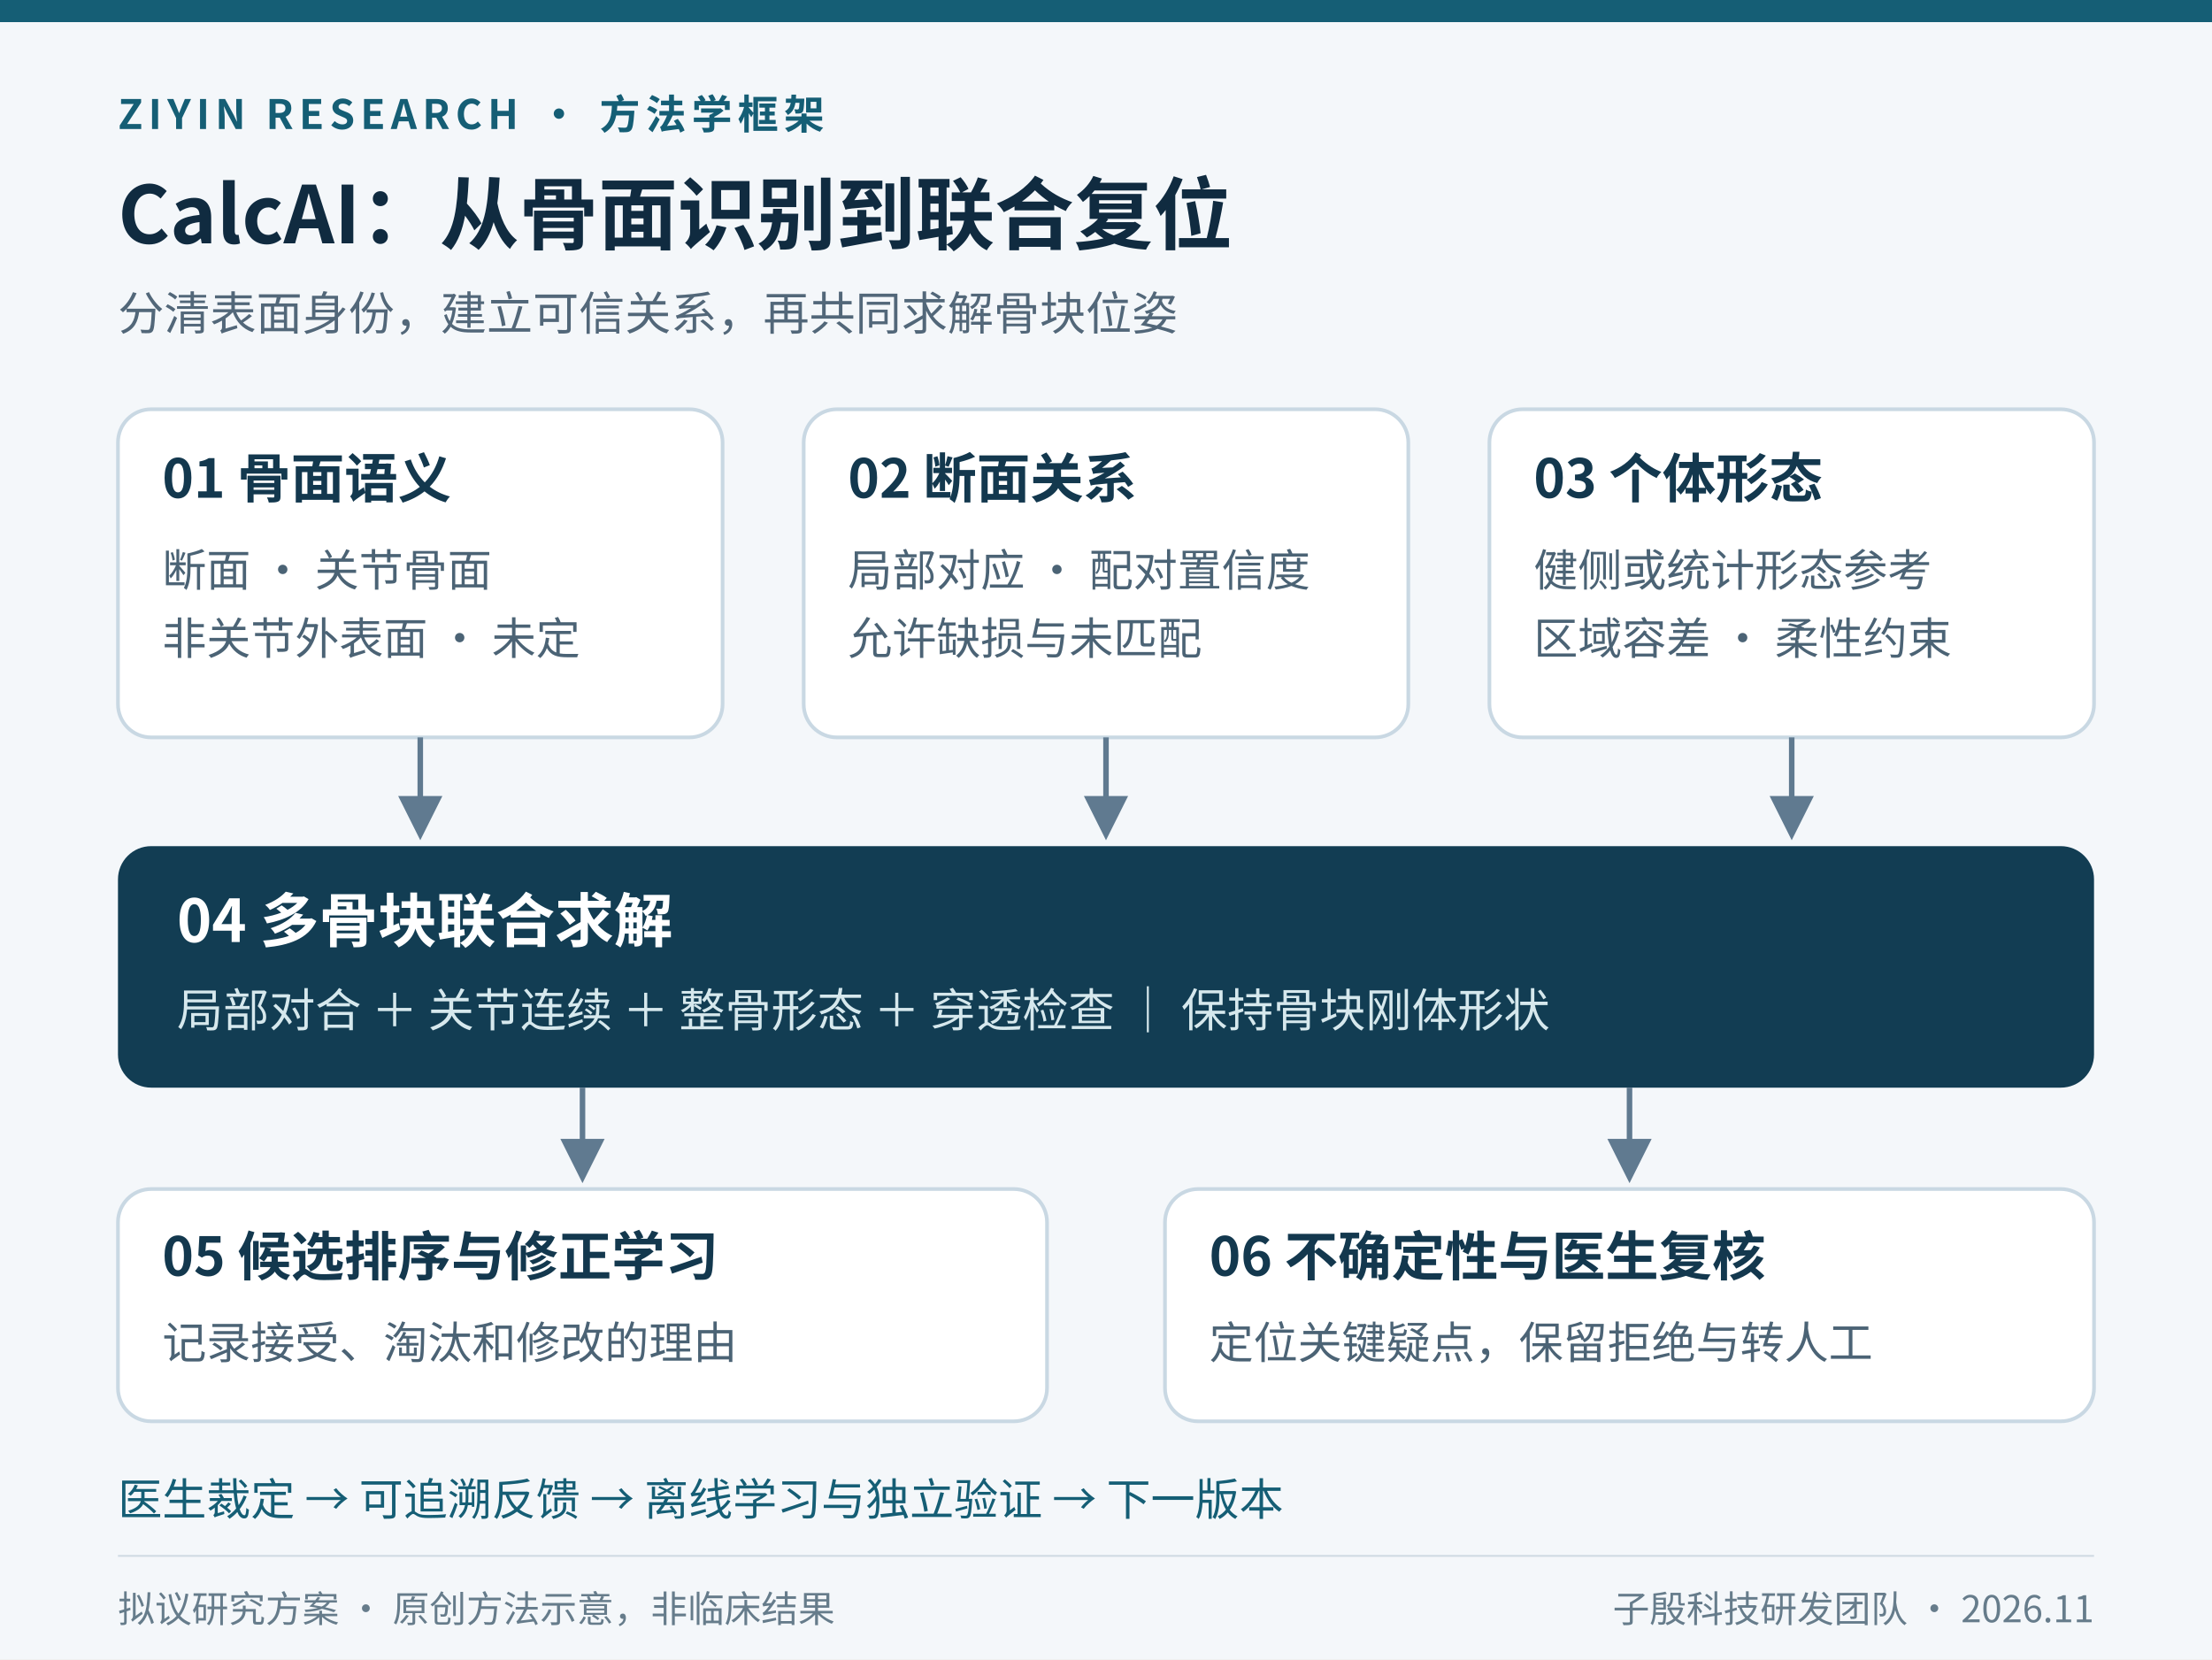
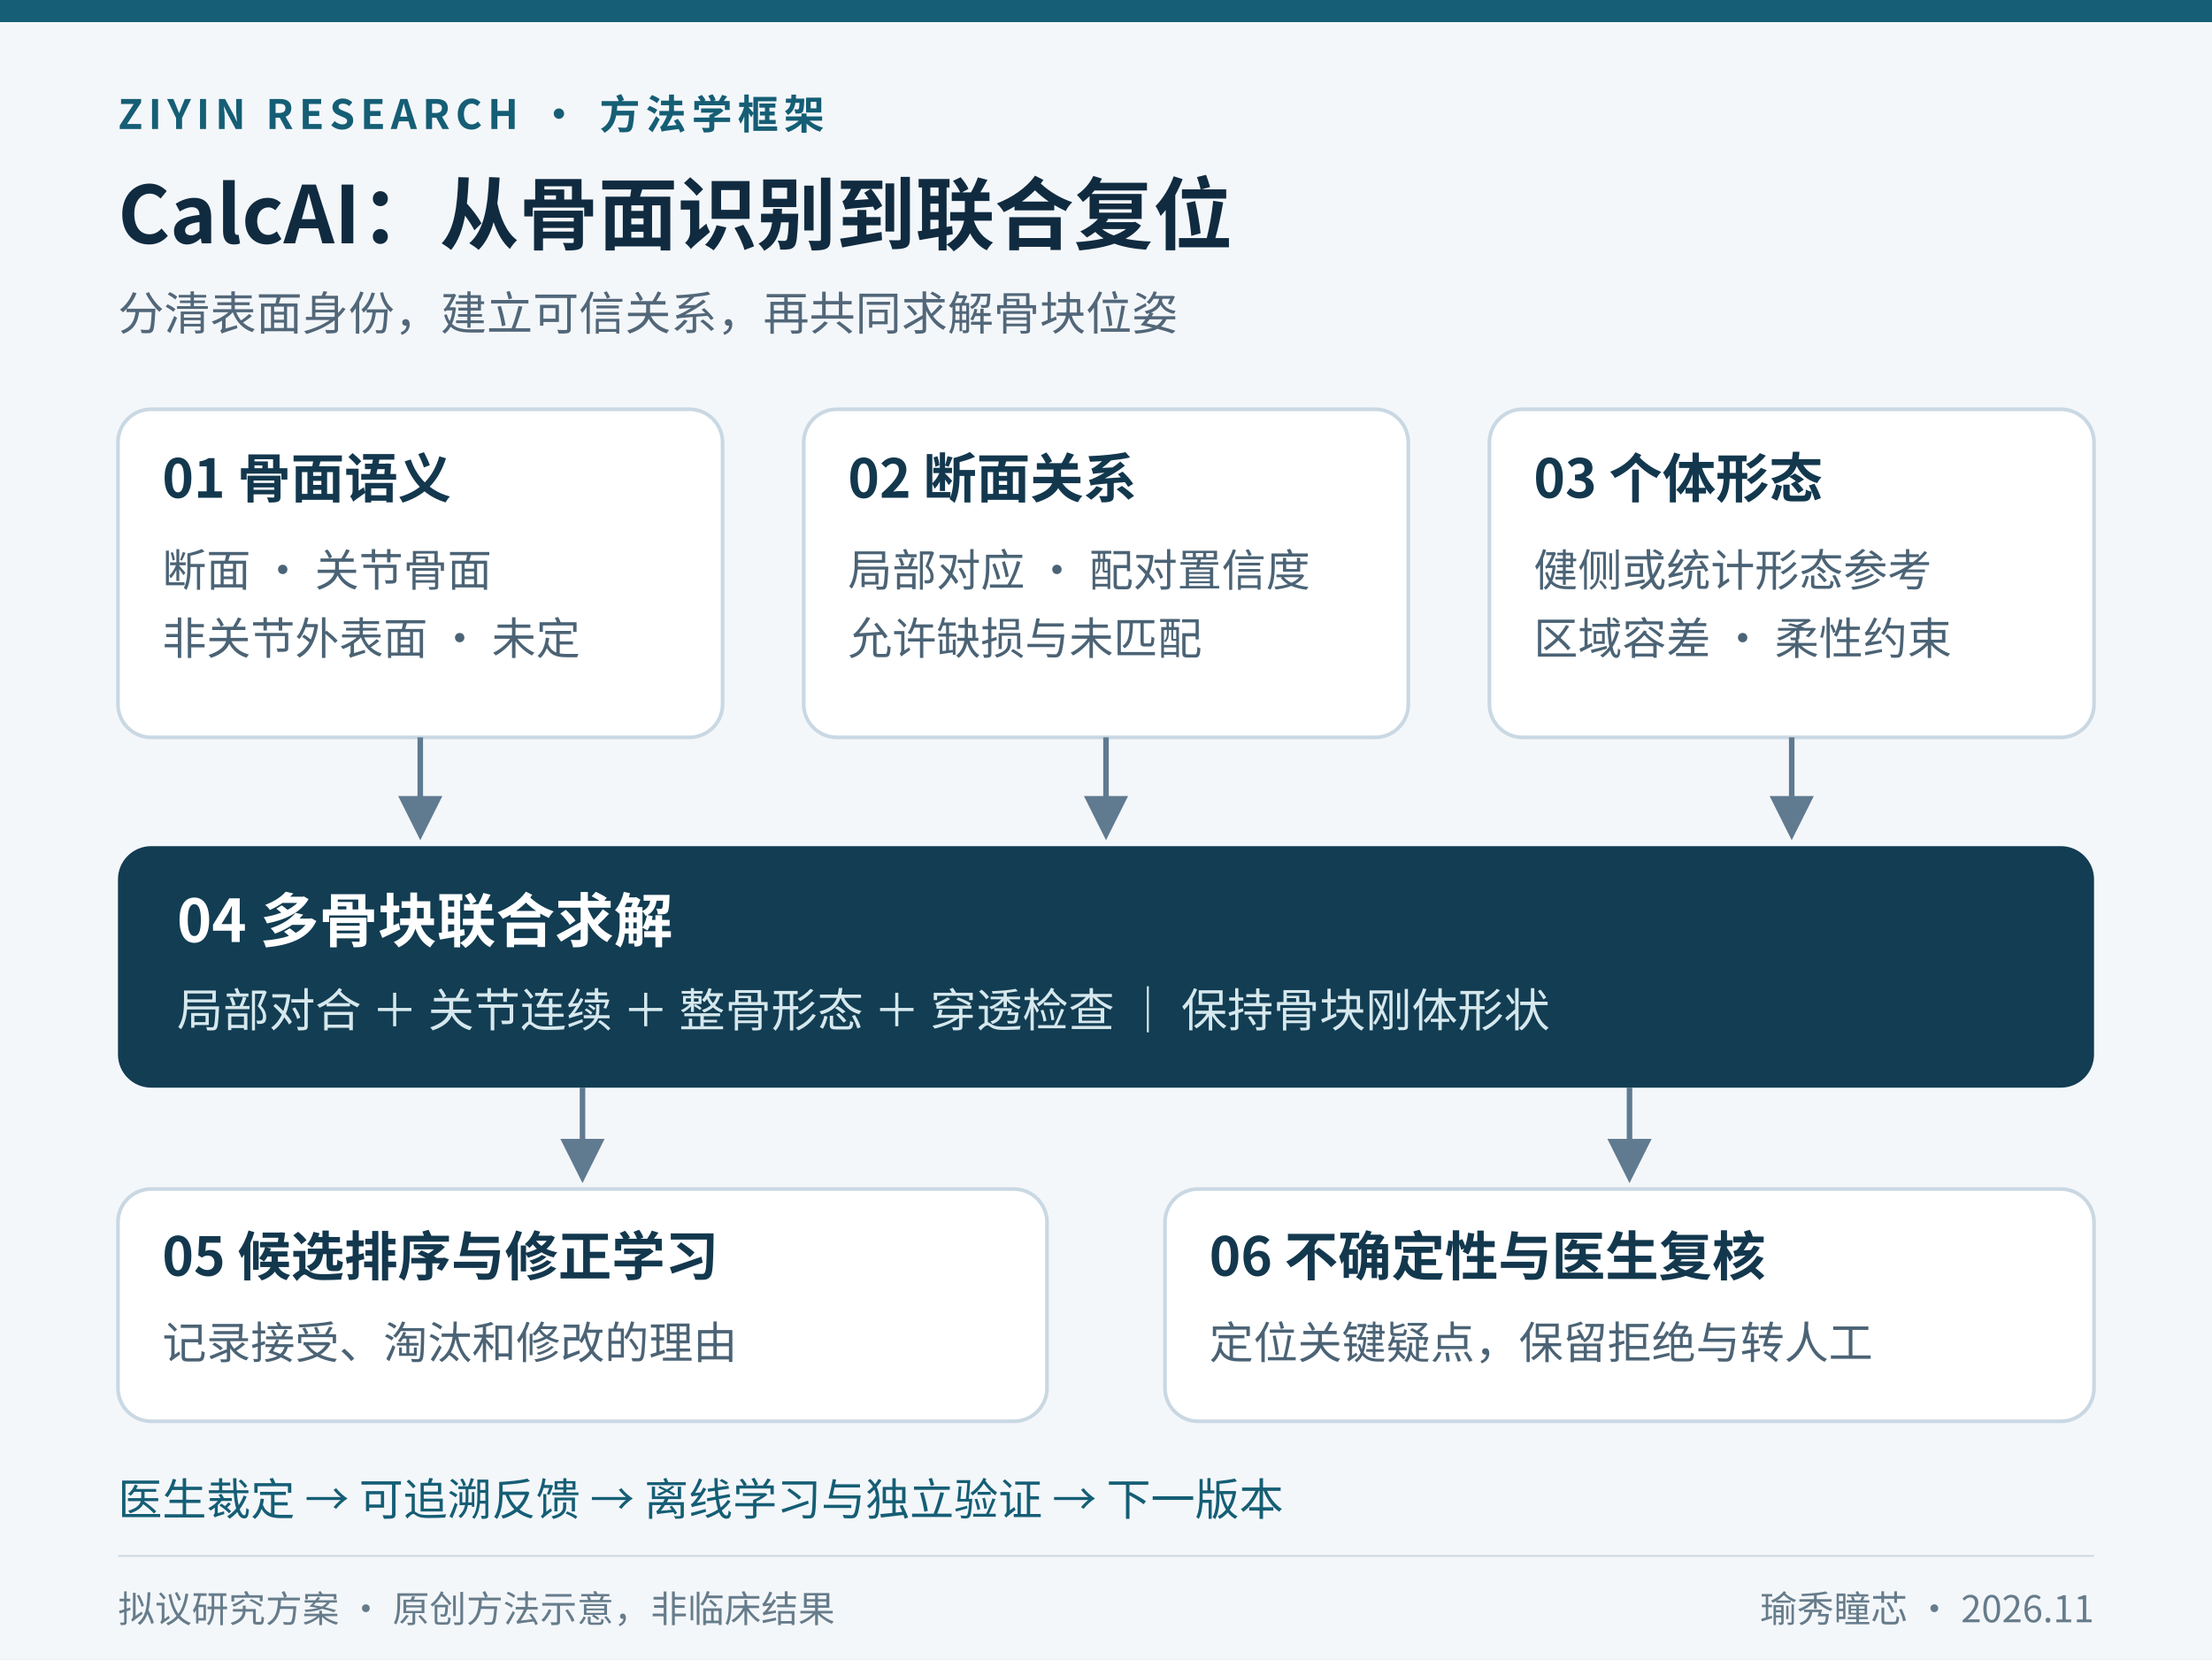
<svg xmlns="http://www.w3.org/2000/svg" width="1200" height="900" viewBox="0 0 1200 900" role="img" aria-labelledby="title desc">
  <defs>
    <marker id="arrow" viewBox="0 0 10 10" refX="8" refY="5" markerWidth="8" markerHeight="8" orient="auto-start-reverse">
      <path d="M0 0 10 5 0 10Z" fill="#607a90" />
    </marker>
  </defs>
  <rect width="1200" height="900" fill="#f4f7fa" />
  <rect width="1200" height="12" fill="#155e75" />
  <g font-family="'Noto Sans CJK SC','Microsoft YaHei','PingFang SC',sans-serif">
    <text x="64" y="70" font-size="22" font-weight="700" letter-spacing="3" fill="#155e75">ZIYIN RESEARCH · 方法学框架</text>
    <text x="64" y="132" font-size="43" font-weight="700" fill="#102b40">CalcAI：从骨面识别到联合复位</text>
    <text x="64" y="179" font-size="25" fill="#526779">分清表面身份，建立可信关系，再共同求解骨块位姿</text>
    <g fill="white" stroke="#c9d8e3" stroke-width="2">
      <rect x="64" y="222" width="328" height="178" rx="18" />
      <rect x="436" y="222" width="328" height="178" rx="18" />
      <rect x="808" y="222" width="328" height="178" rx="18" />
    </g>
    <g font-size="29" font-weight="700" fill="#13384e">
      <text x="88" y="270">01  骨面语义</text>
      <text x="460" y="270">02  断面关系</text>
      <text x="832" y="270">03  个体形态</text>
    </g>
    <g font-size="24" fill="#4b6375">
      <text x="88" y="318">断面 · 关节骨面</text>
      <text x="88" y="355">非关节外表面 · 未定</text>
      <text x="460" y="318">局部对应 · 配对置信度</text>
      <text x="460" y="355">允许缺损与未匹配</text>
      <text x="832" y="318">健侧或统计形态参考</text>
      <text x="832" y="355">区域容差 · 柔性约束</text>
    </g>
    <g stroke="#607a90" stroke-width="3" fill="none" marker-end="url(#arrow)">
      <path d="M228 400V451" />
      <path d="M600 400V451" />
      <path d="M972 400V451" />
    </g>
    <rect x="64" y="459" width="1072" height="131" rx="18" fill="#123d53" />
    <text x="96" y="511" font-size="32" font-weight="700" fill="white">04  多骨块联合求解</text>
    <text x="96" y="557" font-size="25" fill="#d6e8ed">局部对合 ＋ 关节连续 ＋ 整骨形态 ＋ 穿透检查 ｜ 保持骨块刚体形状</text>
    <g stroke="#607a90" stroke-width="3" fill="none" marker-end="url(#arrow)">
      <path d="M316 590V637" />
      <path d="M884 590V637" />
    </g>
    <rect x="64" y="645" width="504" height="126" rx="18" fill="white" stroke="#c9d8e3" stroke-width="2" />
    <rect x="632" y="645" width="504" height="126" rx="18" fill="white" stroke="#c9d8e3" stroke-width="2" />
    <text x="88" y="692" font-size="29" font-weight="700" fill="#13384e">05  候选排序与修正学习</text>
    <text x="88" y="737" font-size="24" fill="#4b6375">记录接受、淘汰和修改的理由</text>
    <text x="656" y="692" font-size="29" font-weight="700" fill="#13384e">06  不确定性与医生复核</text>
    <text x="656" y="737" font-size="24" fill="#4b6375">定位关键疑点，保留拒绝与转人工</text>
    <text x="64" y="822" font-size="24" fill="#155e75">医生裁定 → 可追溯反馈 → 离线学习与独立验证 → 下一版本</text>
    <line x1="64" x2="1136" y1="844" y2="844" stroke="#cfdae3" />
    <text x="64" y="880" font-size="20" fill="#667c8b">拟议研究方案 · 原创方法示意，非临床结果</text>
-     <text x="1136" y="880" font-size="20" fill="#667c8b" text-anchor="end">子殷科技研发团队 · 2026.11</text>
+     <text x="1136" y="880" font-size="20" fill="#667c8b" text-anchor="end">瑜秀瞳芯 · 2026.11</text>
  </g>
</svg>
